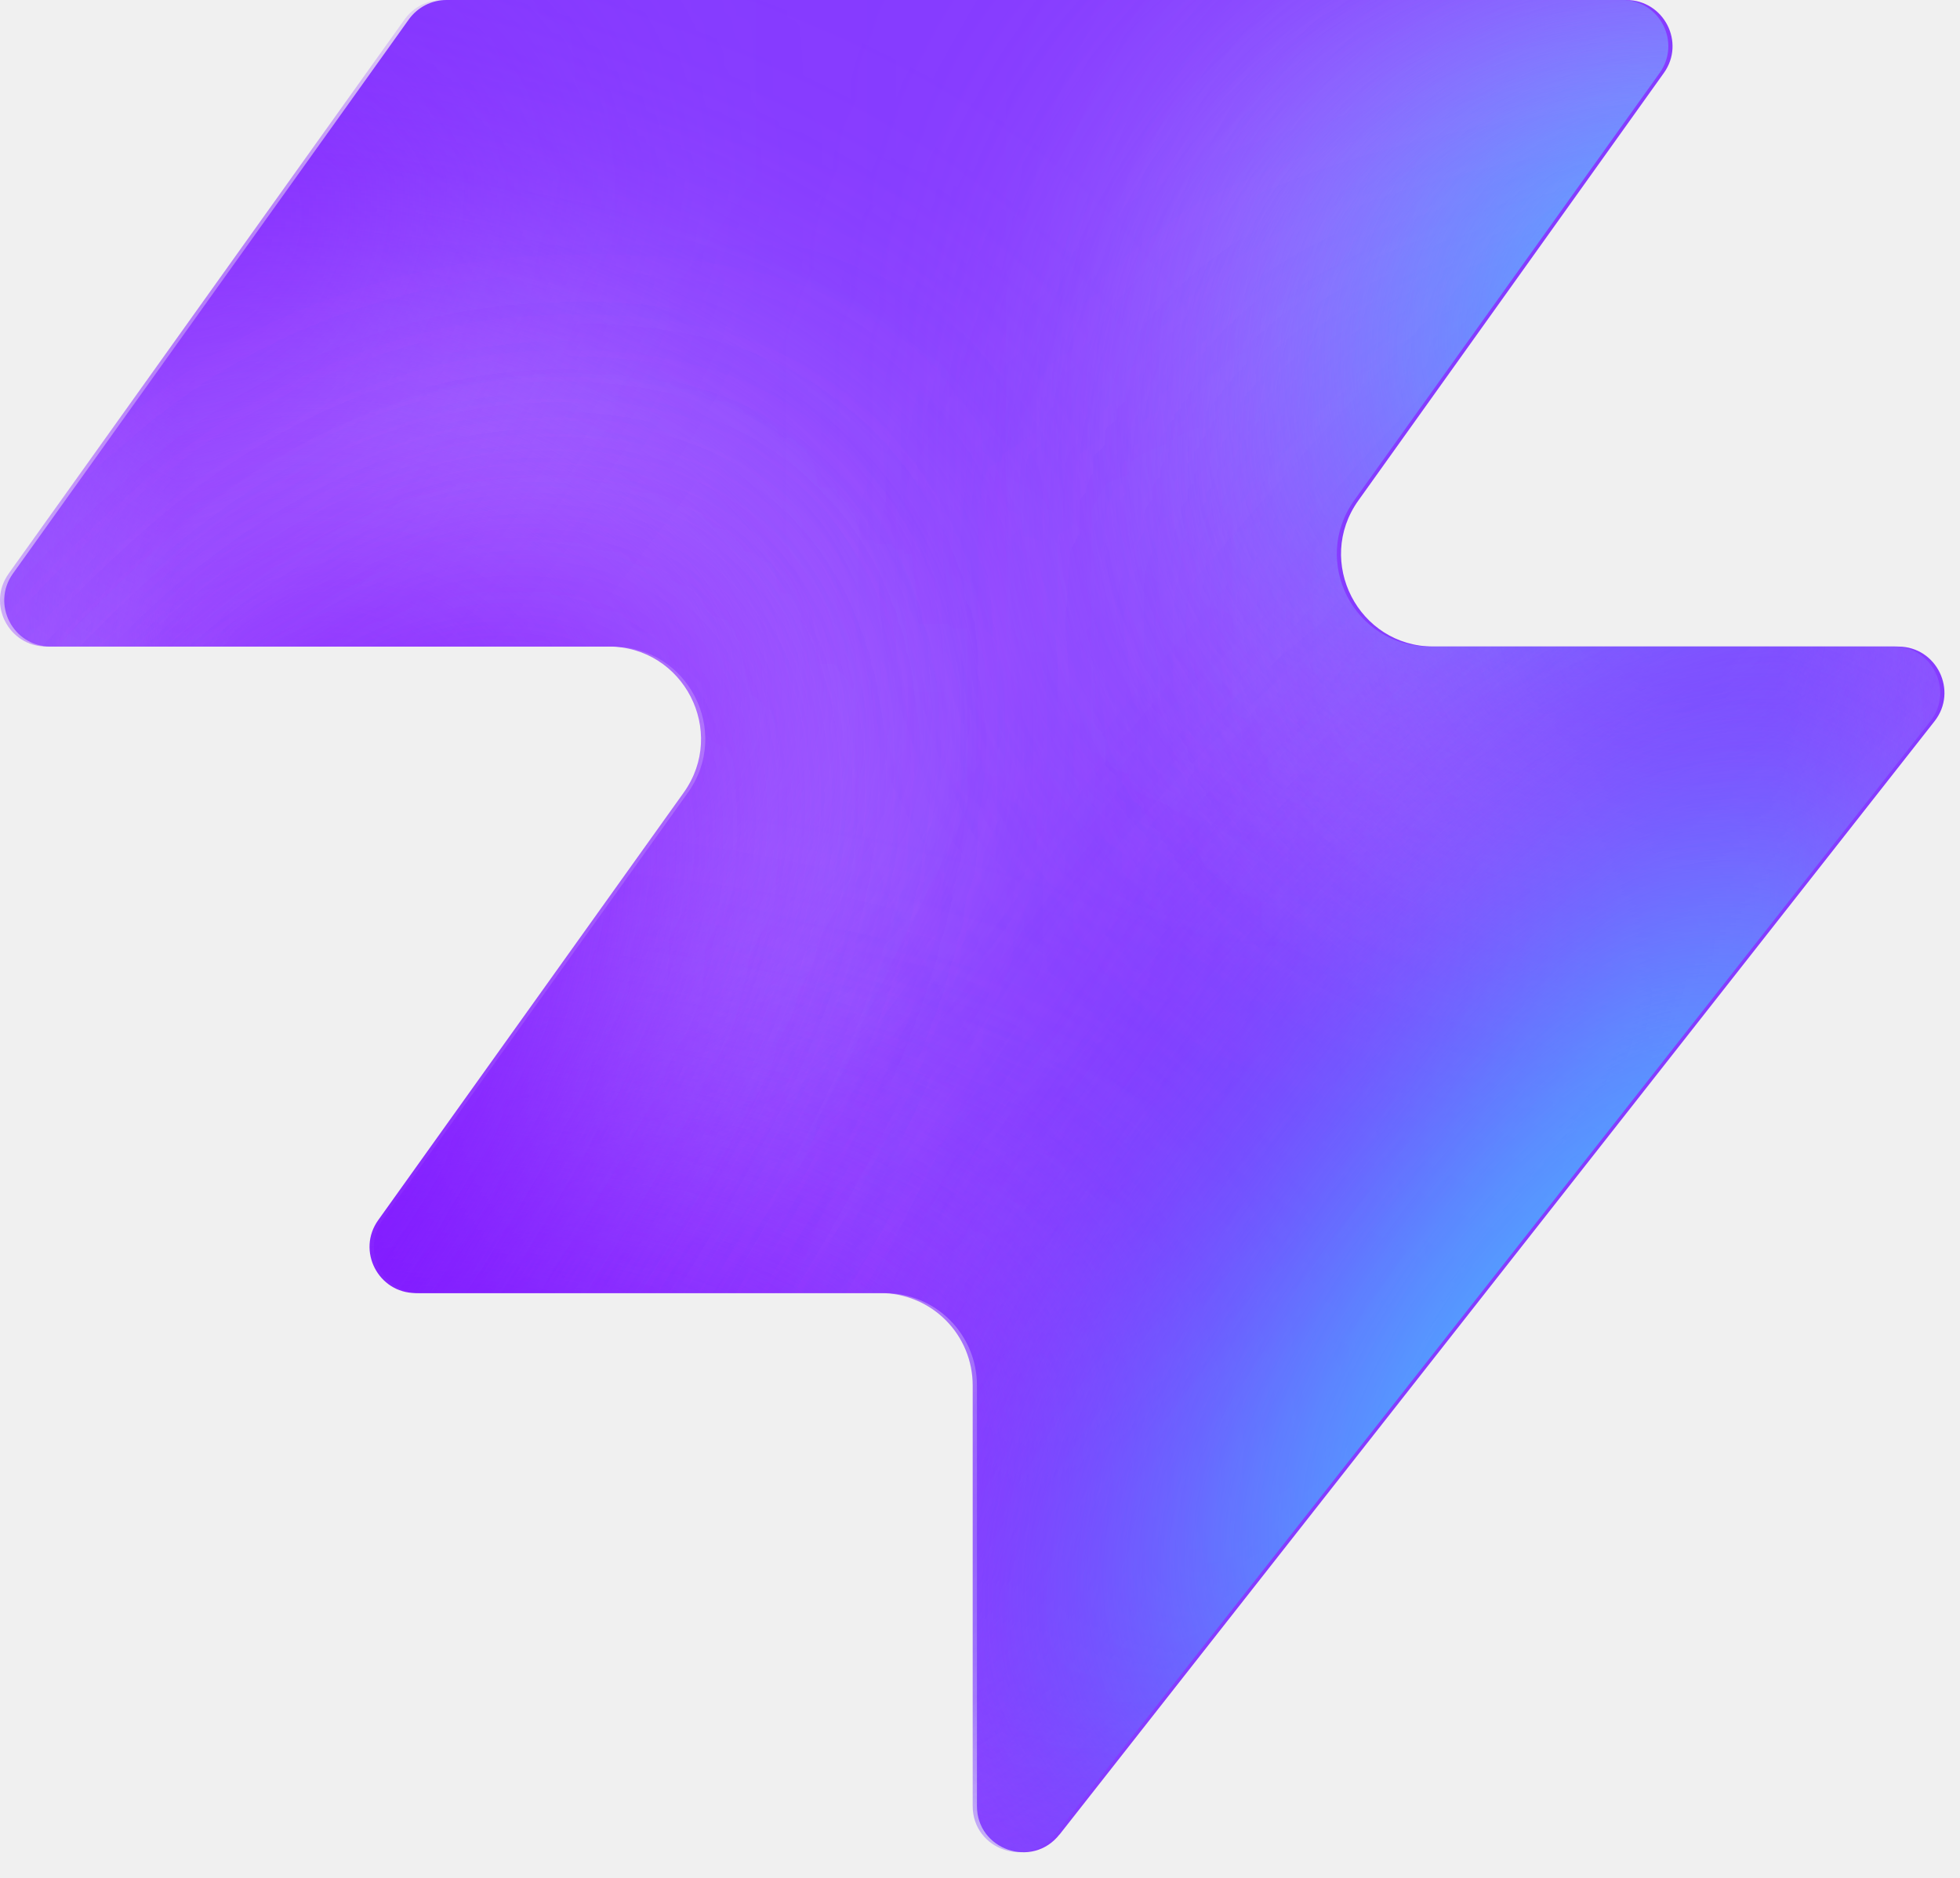
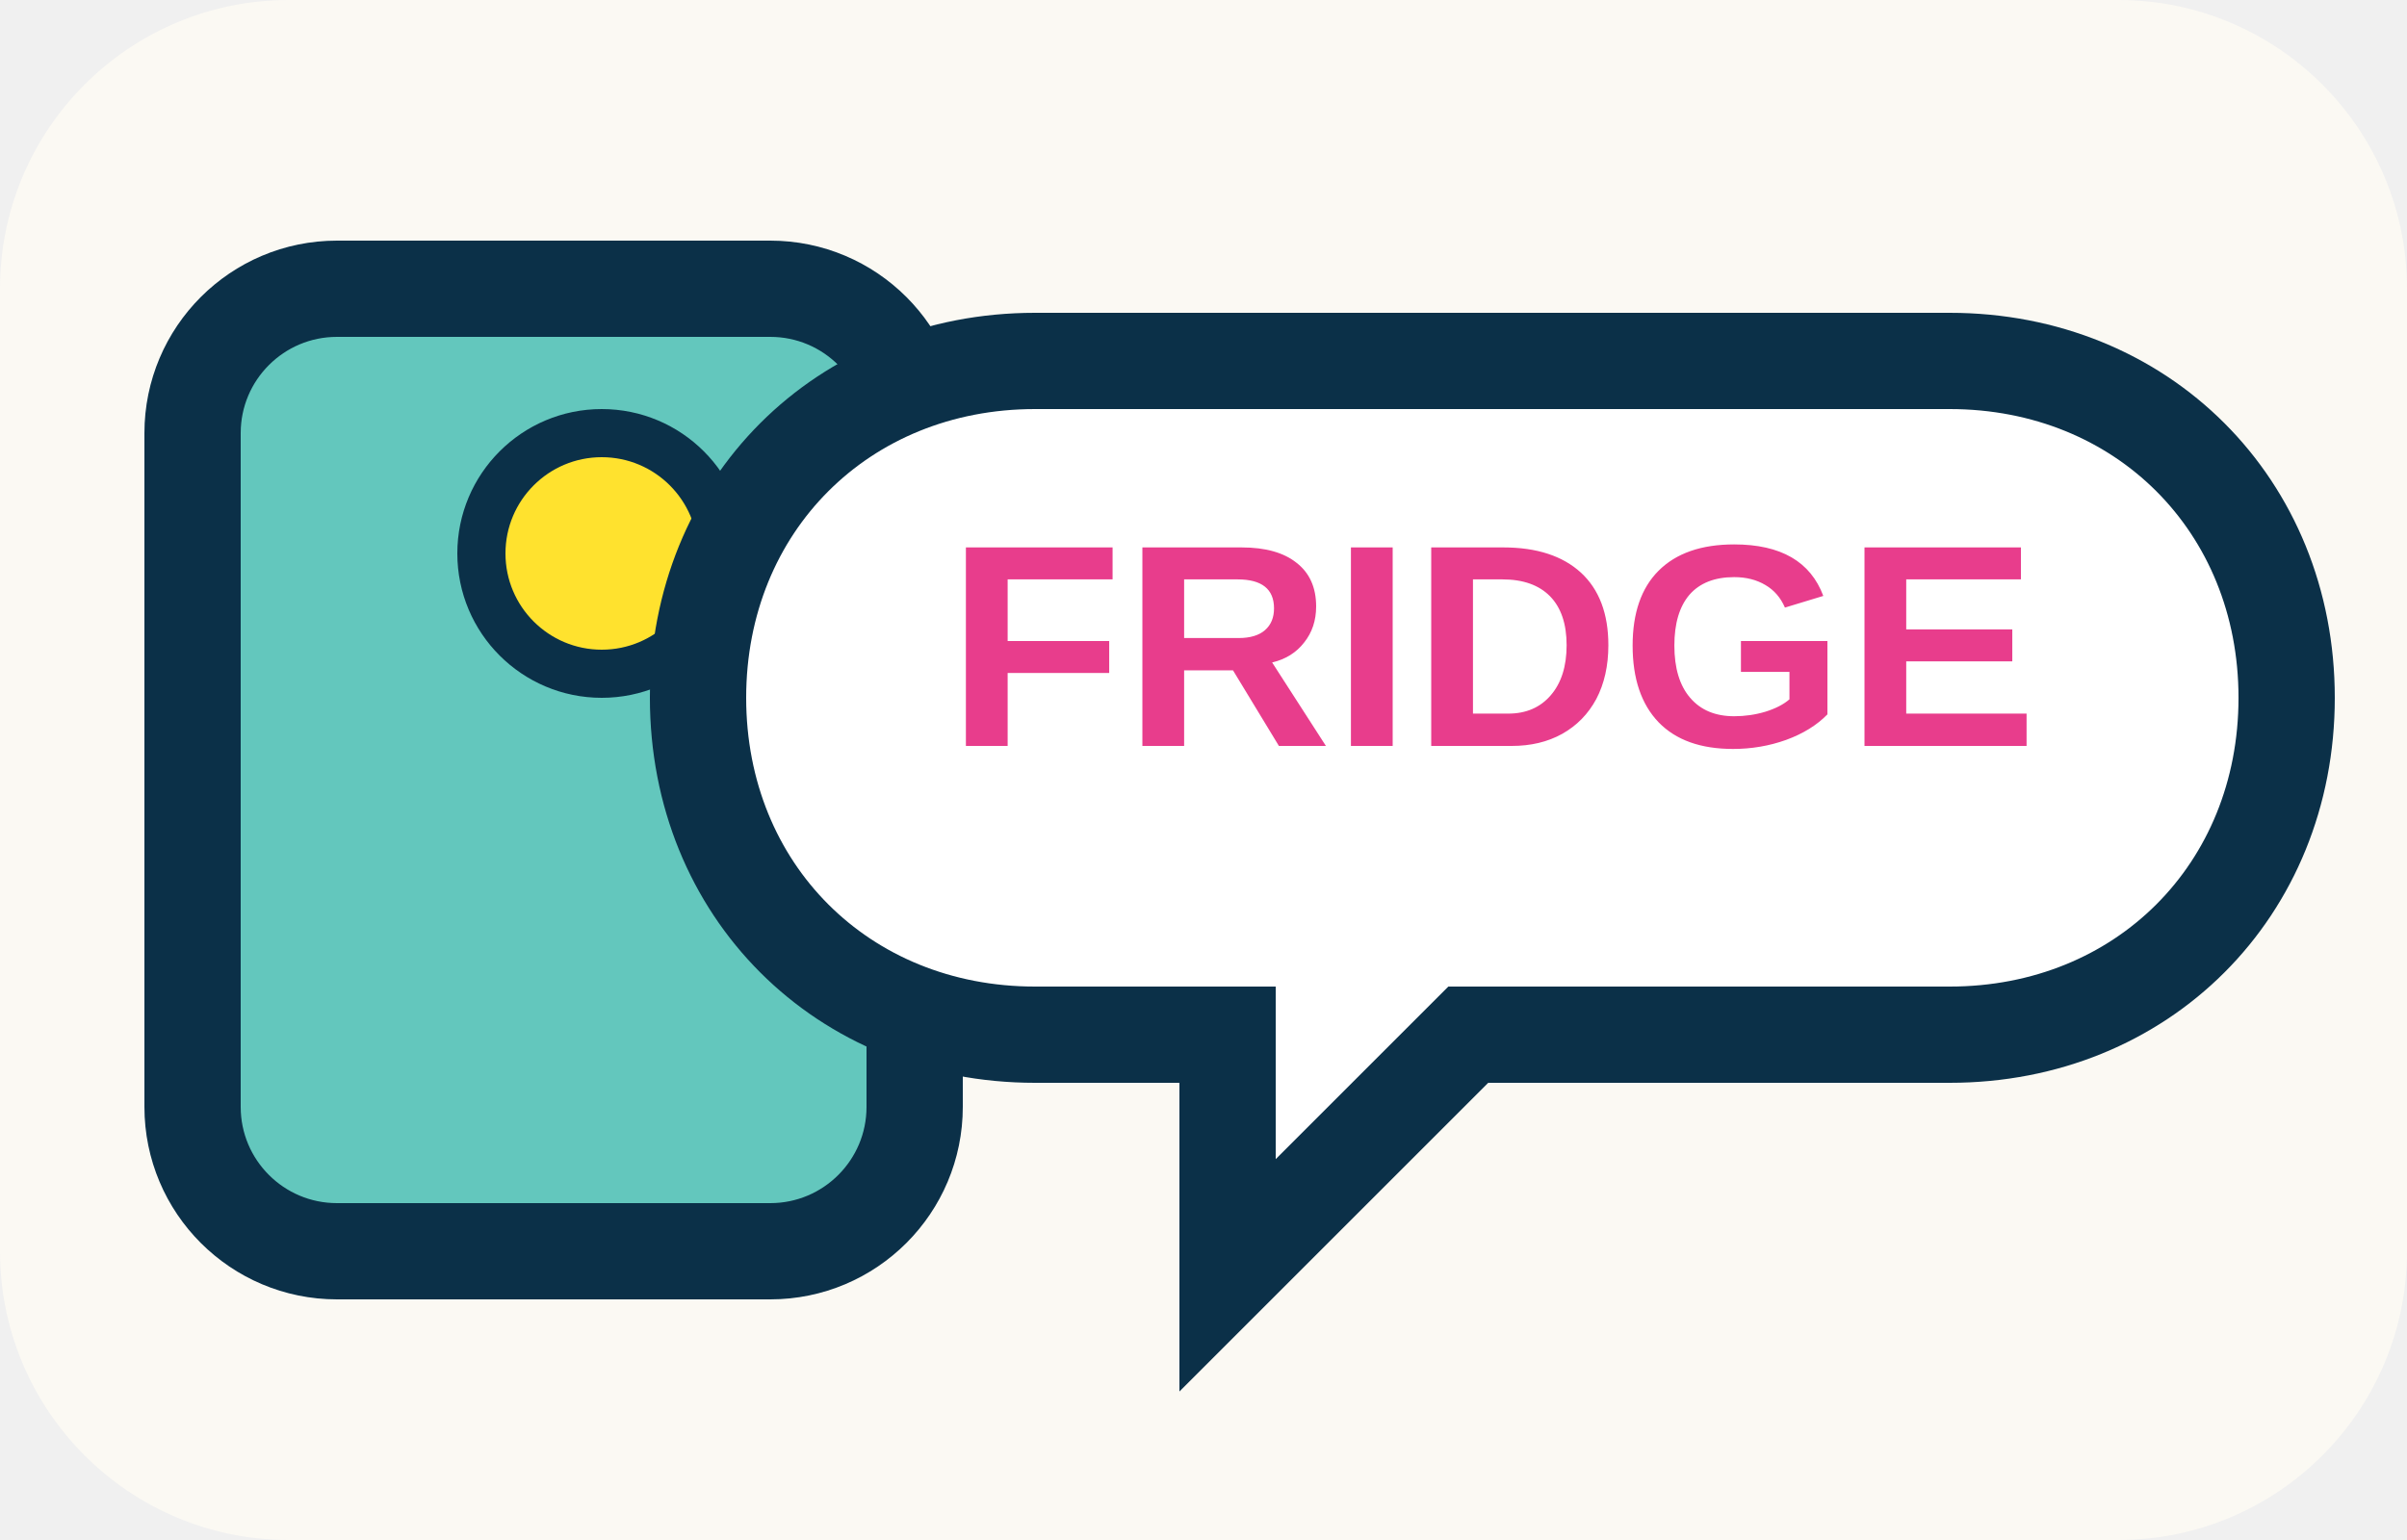
- <svg xmlns="http://www.w3.org/2000/svg" width="48" height="46" fill="none" viewBox="0 0 48 46">
-   <path fill="#863bff" d="M25.946 44.938c-.664.845-2.021.375-2.021-.698V33.937a2.26 2.26 0 0 0-2.262-2.262H10.287c-.92 0-1.456-1.04-.92-1.788l7.48-10.471c1.07-1.497 0-3.578-1.842-3.578H1.237c-.92 0-1.456-1.04-.92-1.788L10.013.474c.214-.297.556-.474.92-.474h28.894c.92 0 1.456 1.04.92 1.788l-7.48 10.471c-1.07 1.498 0 3.579 1.842 3.579h11.377c.943 0 1.473 1.088.89 1.83L25.947 44.94z" style="fill:#863bff;fill:color(display-p3 .525 .23 1);fill-opacity:1" />
-   <mask id="a" width="48" height="46" x="0" y="0" maskUnits="userSpaceOnUse" style="mask-type:alpha">
-     <path fill="#000" d="M25.842 44.938c-.664.844-2.021.375-2.021-.698V33.937a2.26 2.26 0 0 0-2.262-2.262H10.183c-.92 0-1.456-1.04-.92-1.788l7.48-10.471c1.07-1.498 0-3.579-1.842-3.579H1.133c-.92 0-1.456-1.04-.92-1.787L9.91.473c.214-.297.556-.474.92-.474h28.894c.92 0 1.456 1.04.92 1.788l-7.48 10.471c-1.07 1.498 0 3.578 1.842 3.578h11.377c.943 0 1.473 1.088.89 1.832L25.843 44.94z" style="fill:#000;fill-opacity:1" />
-   </mask>
-   <g mask="url(#a)">
-     <g filter="url(#b)">
-       <ellipse cx="5.508" cy="14.704" fill="#ede6ff" rx="5.508" ry="14.704" style="fill:#ede6ff;fill:color(display-p3 .927 .903 1);fill-opacity:1" transform="matrix(.00324 1 1 -.00324 -4.47 31.516)" />
-     </g>
-     <g filter="url(#c)">
-       <ellipse cx="10.399" cy="29.851" fill="#ede6ff" rx="10.399" ry="29.851" style="fill:#ede6ff;fill:color(display-p3 .927 .903 1);fill-opacity:1" transform="matrix(.00324 1 1 -.00324 -39.328 7.883)" />
-     </g>
-     <g filter="url(#d)">
-       <ellipse cx="5.508" cy="30.487" fill="#7e14ff" rx="5.508" ry="30.487" style="fill:#7e14ff;fill:color(display-p3 .492 .077 1);fill-opacity:1" transform="rotate(89.814 -25.913 -14.639)scale(1 -1)" />
-     </g>
-     <g filter="url(#e)">
-       <ellipse cx="5.508" cy="30.599" fill="#7e14ff" rx="5.508" ry="30.599" style="fill:#7e14ff;fill:color(display-p3 .492 .077 1);fill-opacity:1" transform="rotate(89.814 -32.644 -3.334)scale(1 -1)" />
-     </g>
-     <g filter="url(#f)">
-       <ellipse cx="5.508" cy="30.599" fill="#7e14ff" rx="5.508" ry="30.599" style="fill:#7e14ff;fill:color(display-p3 .492 .077 1);fill-opacity:1" transform="matrix(.00324 1 1 -.00324 -34.34 30.47)" />
-     </g>
-     <g filter="url(#g)">
-       <ellipse cx="14.072" cy="22.078" fill="#ede6ff" rx="14.072" ry="22.078" style="fill:#ede6ff;fill:color(display-p3 .927 .903 1);fill-opacity:1" transform="rotate(93.35 24.506 48.493)scale(-1 1)" />
-     </g>
-     <g filter="url(#h)">
-       <ellipse cx="3.47" cy="21.501" fill="#7e14ff" rx="3.47" ry="21.501" style="fill:#7e14ff;fill:color(display-p3 .492 .077 1);fill-opacity:1" transform="rotate(89.009 28.708 47.59)scale(-1 1)" />
-     </g>
-     <g filter="url(#i)">
-       <ellipse cx="3.47" cy="21.501" fill="#7e14ff" rx="3.47" ry="21.501" style="fill:#7e14ff;fill:color(display-p3 .492 .077 1);fill-opacity:1" transform="rotate(89.009 28.708 47.59)scale(-1 1)" />
-     </g>
-     <g filter="url(#j)">
-       <ellipse cx=".387" cy="8.972" fill="#7e14ff" rx="4.407" ry="29.108" style="fill:#7e14ff;fill:color(display-p3 .492 .077 1);fill-opacity:1" transform="rotate(39.51 .387 8.972)" />
-     </g>
-     <g filter="url(#k)">
-       <ellipse cx="47.523" cy="-6.092" fill="#7e14ff" rx="4.407" ry="29.108" style="fill:#7e14ff;fill:color(display-p3 .492 .077 1);fill-opacity:1" transform="rotate(37.892 47.523 -6.092)" />
-     </g>
-     <g filter="url(#l)">
-       <ellipse cx="41.412" cy="6.333" fill="#47bfff" rx="5.971" ry="9.665" style="fill:#47bfff;fill:color(display-p3 .28 .748 1);fill-opacity:1" transform="rotate(37.892 41.412 6.333)" />
-     </g>
-     <g filter="url(#m)">
-       <ellipse cx="-1.879" cy="38.332" fill="#7e14ff" rx="4.407" ry="29.108" style="fill:#7e14ff;fill:color(display-p3 .492 .077 1);fill-opacity:1" transform="rotate(37.892 -1.88 38.332)" />
-     </g>
-     <g filter="url(#n)">
-       <ellipse cx="-1.879" cy="38.332" fill="#7e14ff" rx="4.407" ry="29.108" style="fill:#7e14ff;fill:color(display-p3 .492 .077 1);fill-opacity:1" transform="rotate(37.892 -1.88 38.332)" />
-     </g>
-     <g filter="url(#o)">
-       <ellipse cx="35.651" cy="29.907" fill="#7e14ff" rx="4.407" ry="29.108" style="fill:#7e14ff;fill:color(display-p3 .492 .077 1);fill-opacity:1" transform="rotate(37.892 35.651 29.907)" />
-     </g>
-     <g filter="url(#p)">
-       <ellipse cx="38.418" cy="32.4" fill="#47bfff" rx="5.971" ry="15.297" style="fill:#47bfff;fill:color(display-p3 .28 .748 1);fill-opacity:1" transform="rotate(37.892 38.418 32.4)" />
-     </g>
-   </g>
-   <defs>
-     <filter id="b" width="60.045" height="41.654" x="-19.77" y="16.149" color-interpolation-filters="sRGB" filterUnits="userSpaceOnUse">
-       <feFlood flood-opacity="0" result="BackgroundImageFix" />
-       <feBlend in="SourceGraphic" in2="BackgroundImageFix" result="shape" />
-       <feGaussianBlur result="effect1_foregroundBlur_2002_17158" stdDeviation="7.659" />
-     </filter>
-     <filter id="c" width="90.34" height="51.437" x="-54.613" y="-7.533" color-interpolation-filters="sRGB" filterUnits="userSpaceOnUse">
-       <feFlood flood-opacity="0" result="BackgroundImageFix" />
-       <feBlend in="SourceGraphic" in2="BackgroundImageFix" result="shape" />
-       <feGaussianBlur result="effect1_foregroundBlur_2002_17158" stdDeviation="7.659" />
-     </filter>
-     <filter id="d" width="79.355" height="29.4" x="-49.64" y="2.03" color-interpolation-filters="sRGB" filterUnits="userSpaceOnUse">
-       <feFlood flood-opacity="0" result="BackgroundImageFix" />
-       <feBlend in="SourceGraphic" in2="BackgroundImageFix" result="shape" />
-       <feGaussianBlur result="effect1_foregroundBlur_2002_17158" stdDeviation="4.596" />
-     </filter>
-     <filter id="e" width="79.579" height="29.4" x="-45.045" y="20.029" color-interpolation-filters="sRGB" filterUnits="userSpaceOnUse">
-       <feFlood flood-opacity="0" result="BackgroundImageFix" />
-       <feBlend in="SourceGraphic" in2="BackgroundImageFix" result="shape" />
-       <feGaussianBlur result="effect1_foregroundBlur_2002_17158" stdDeviation="4.596" />
-     </filter>
-     <filter id="f" width="79.579" height="29.4" x="-43.513" y="21.178" color-interpolation-filters="sRGB" filterUnits="userSpaceOnUse">
-       <feFlood flood-opacity="0" result="BackgroundImageFix" />
-       <feBlend in="SourceGraphic" in2="BackgroundImageFix" result="shape" />
-       <feGaussianBlur result="effect1_foregroundBlur_2002_17158" stdDeviation="4.596" />
-     </filter>
-     <filter id="g" width="74.749" height="58.852" x="15.756" y="-17.901" color-interpolation-filters="sRGB" filterUnits="userSpaceOnUse">
-       <feFlood flood-opacity="0" result="BackgroundImageFix" />
-       <feBlend in="SourceGraphic" in2="BackgroundImageFix" result="shape" />
-       <feGaussianBlur result="effect1_foregroundBlur_2002_17158" stdDeviation="7.659" />
-     </filter>
-     <filter id="h" width="61.377" height="25.362" x="23.548" y="2.284" color-interpolation-filters="sRGB" filterUnits="userSpaceOnUse">
-       <feFlood flood-opacity="0" result="BackgroundImageFix" />
-       <feBlend in="SourceGraphic" in2="BackgroundImageFix" result="shape" />
-       <feGaussianBlur result="effect1_foregroundBlur_2002_17158" stdDeviation="4.596" />
-     </filter>
-     <filter id="i" width="61.377" height="25.362" x="23.548" y="2.284" color-interpolation-filters="sRGB" filterUnits="userSpaceOnUse">
-       <feFlood flood-opacity="0" result="BackgroundImageFix" />
-       <feBlend in="SourceGraphic" in2="BackgroundImageFix" result="shape" />
-       <feGaussianBlur result="effect1_foregroundBlur_2002_17158" stdDeviation="4.596" />
-     </filter>
-     <filter id="j" width="56.045" height="63.649" x="-27.636" y="-22.853" color-interpolation-filters="sRGB" filterUnits="userSpaceOnUse">
-       <feFlood flood-opacity="0" result="BackgroundImageFix" />
-       <feBlend in="SourceGraphic" in2="BackgroundImageFix" result="shape" />
-       <feGaussianBlur result="effect1_foregroundBlur_2002_17158" stdDeviation="4.596" />
-     </filter>
-     <filter id="k" width="54.814" height="64.646" x="20.116" y="-38.415" color-interpolation-filters="sRGB" filterUnits="userSpaceOnUse">
-       <feFlood flood-opacity="0" result="BackgroundImageFix" />
-       <feBlend in="SourceGraphic" in2="BackgroundImageFix" result="shape" />
-       <feGaussianBlur result="effect1_foregroundBlur_2002_17158" stdDeviation="4.596" />
-     </filter>
-     <filter id="l" width="33.541" height="35.313" x="24.641" y="-11.323" color-interpolation-filters="sRGB" filterUnits="userSpaceOnUse">
-       <feFlood flood-opacity="0" result="BackgroundImageFix" />
-       <feBlend in="SourceGraphic" in2="BackgroundImageFix" result="shape" />
-       <feGaussianBlur result="effect1_foregroundBlur_2002_17158" stdDeviation="4.596" />
-     </filter>
-     <filter id="m" width="54.814" height="64.646" x="-29.286" y="6.009" color-interpolation-filters="sRGB" filterUnits="userSpaceOnUse">
-       <feFlood flood-opacity="0" result="BackgroundImageFix" />
-       <feBlend in="SourceGraphic" in2="BackgroundImageFix" result="shape" />
-       <feGaussianBlur result="effect1_foregroundBlur_2002_17158" stdDeviation="4.596" />
-     </filter>
-     <filter id="n" width="54.814" height="64.646" x="-29.286" y="6.009" color-interpolation-filters="sRGB" filterUnits="userSpaceOnUse">
-       <feFlood flood-opacity="0" result="BackgroundImageFix" />
-       <feBlend in="SourceGraphic" in2="BackgroundImageFix" result="shape" />
-       <feGaussianBlur result="effect1_foregroundBlur_2002_17158" stdDeviation="4.596" />
-     </filter>
-     <filter id="o" width="54.814" height="64.646" x="8.244" y="-2.416" color-interpolation-filters="sRGB" filterUnits="userSpaceOnUse">
-       <feFlood flood-opacity="0" result="BackgroundImageFix" />
-       <feBlend in="SourceGraphic" in2="BackgroundImageFix" result="shape" />
-       <feGaussianBlur result="effect1_foregroundBlur_2002_17158" stdDeviation="4.596" />
-     </filter>
-     <filter id="p" width="39.409" height="43.623" x="18.713" y="10.588" color-interpolation-filters="sRGB" filterUnits="userSpaceOnUse">
-       <feFlood flood-opacity="0" result="BackgroundImageFix" />
-       <feBlend in="SourceGraphic" in2="BackgroundImageFix" result="shape" />
-       <feGaussianBlur result="effect1_foregroundBlur_2002_17158" stdDeviation="4.596" />
-     </filter>
-   </defs>
+ <svg xmlns="http://www.w3.org/2000/svg" viewBox="0 0 100 64">
+   <rect width="100" height="64" rx="12" fill="#fbf9f3" />
+   <rect x="8" y="12" width="30" height="40" rx="6" fill="#63c7bd" stroke="#0b3048" stroke-width="4" />
+   <circle cx="25" cy="23" r="5" fill="#ffe22e" stroke="#0b3048" stroke-width="2" />
+   <path d="M43 15h38c8 0 14 6 14 14s-6 14-14 14H61l-10 10v-10h-8c-8 0-14-6-14-14s6-14 14-14z" fill="#fff" stroke="#0b3048" stroke-width="4" />
+   <text x="62" y="31" font-family="Arial, sans-serif" font-size="12" font-weight="700" fill="#e83d8c" text-anchor="middle">FRIDGE</text>
</svg>
